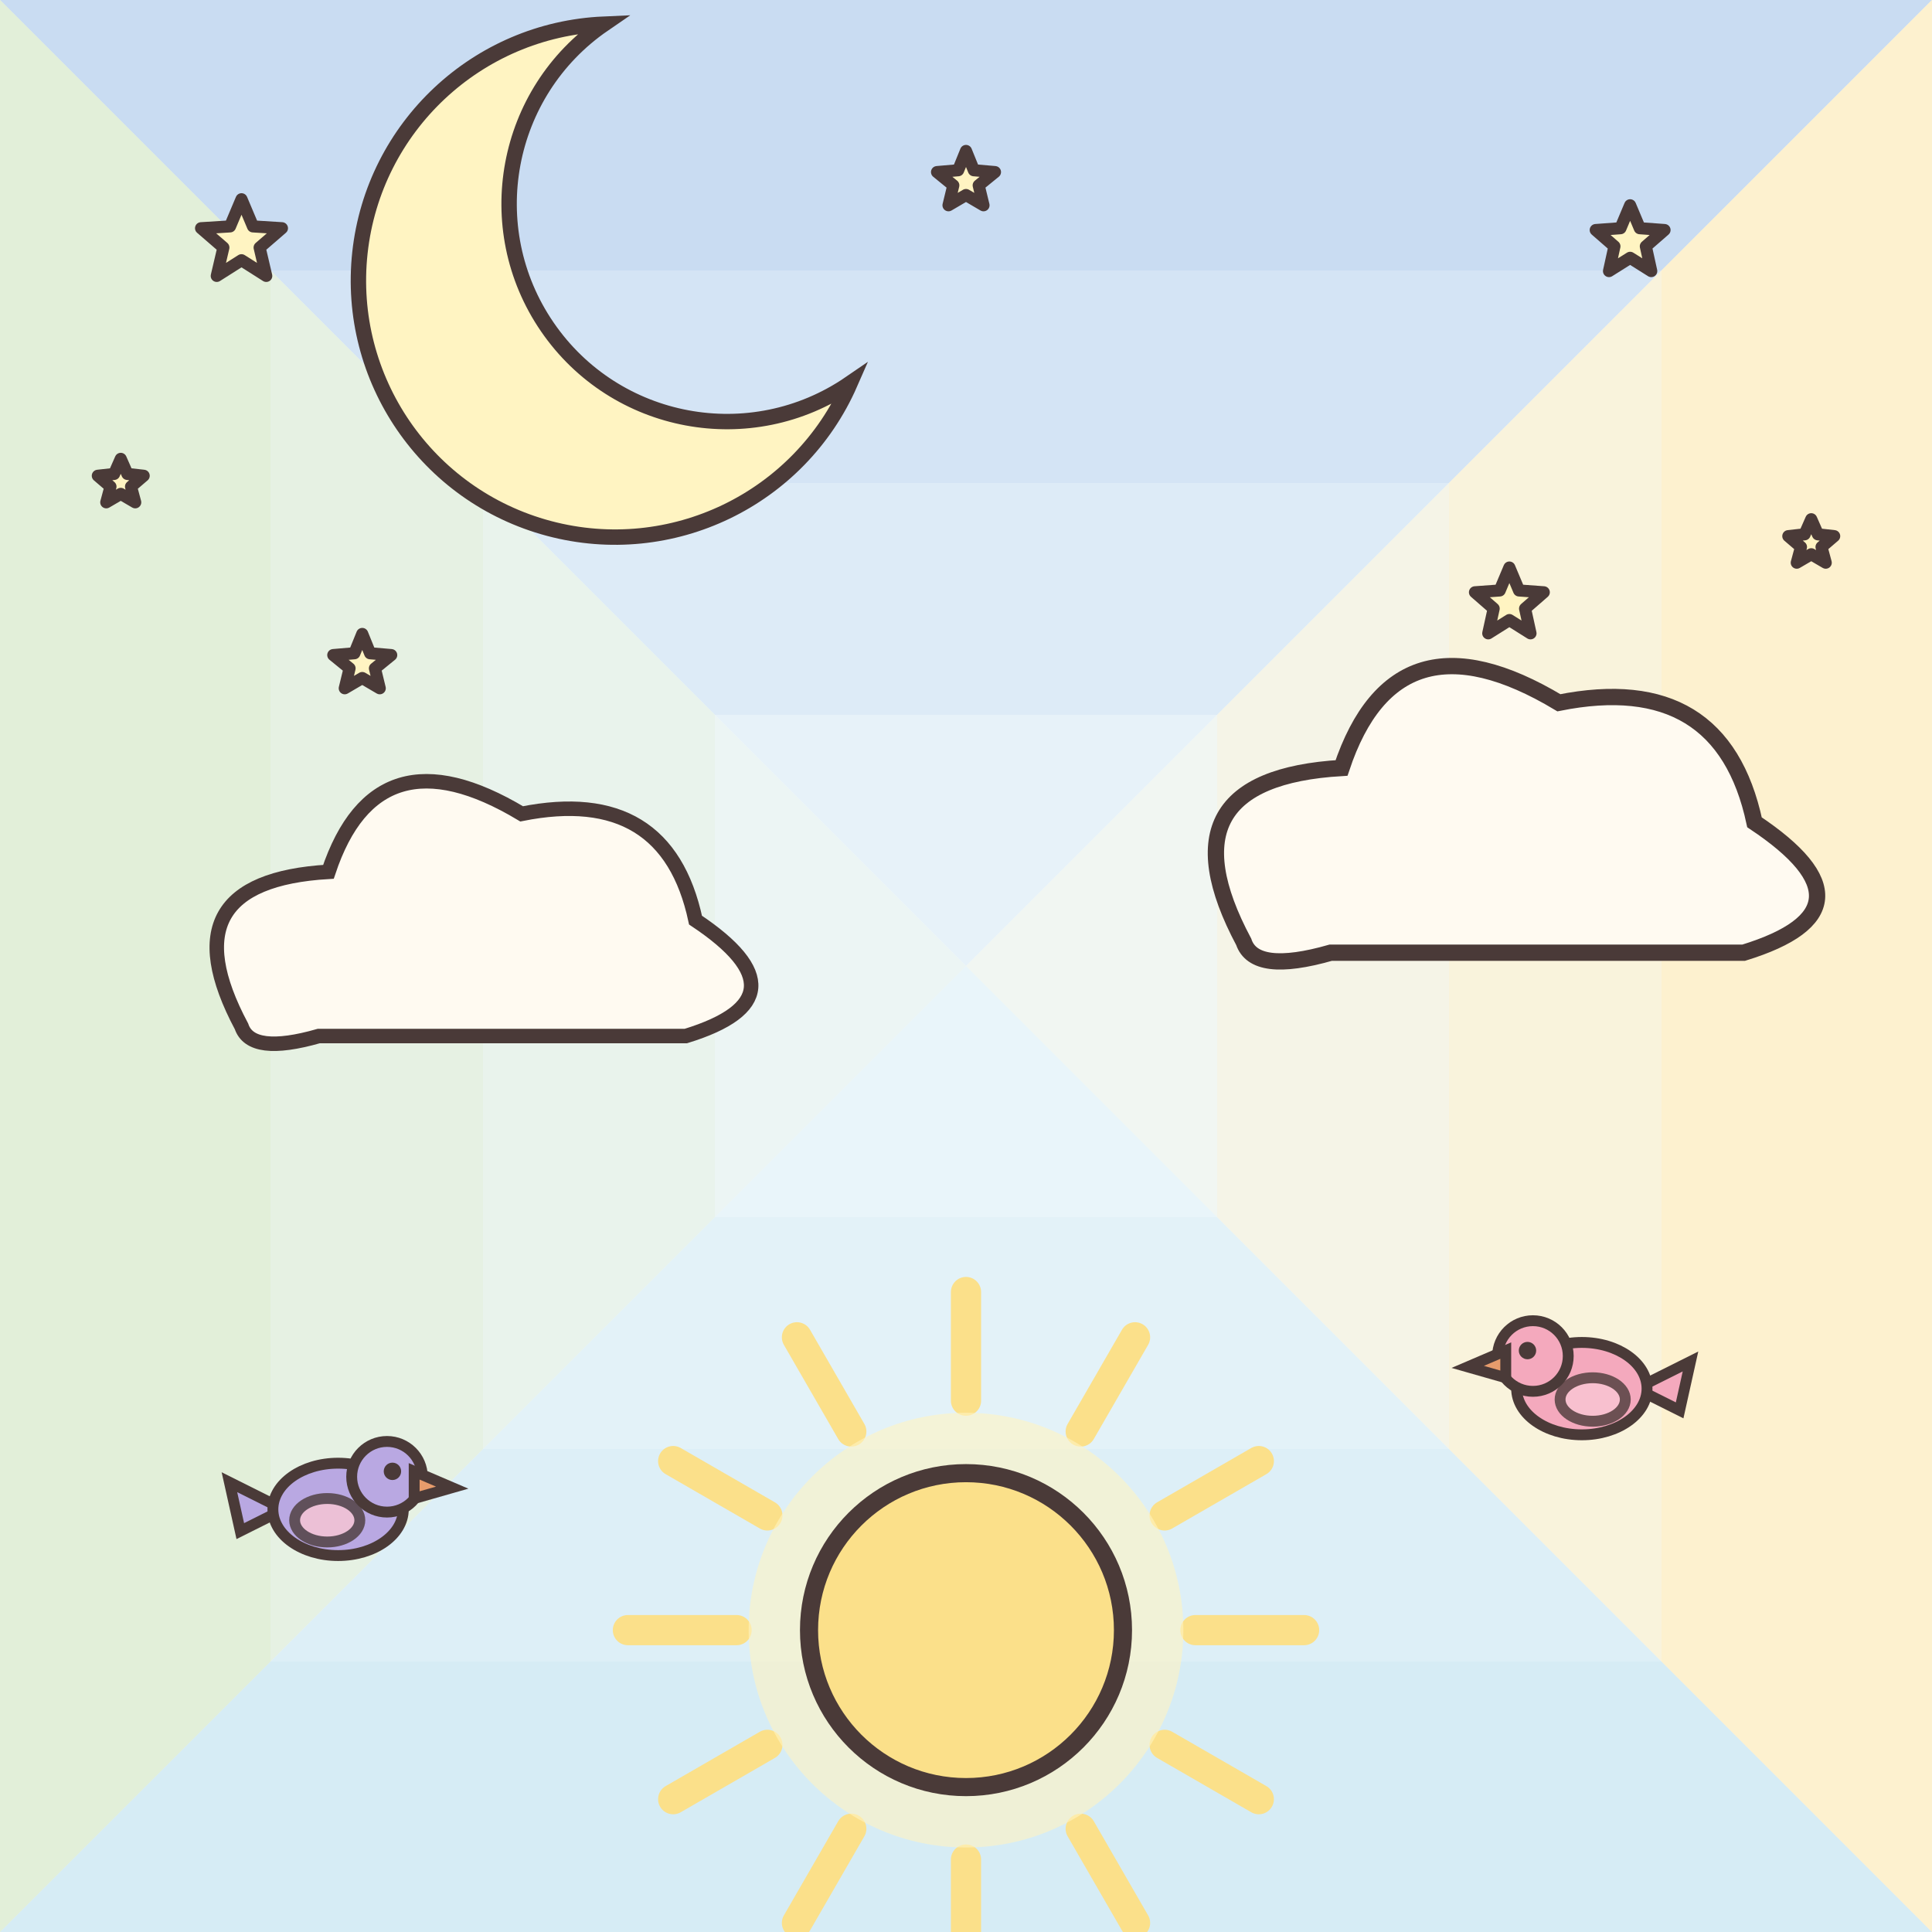
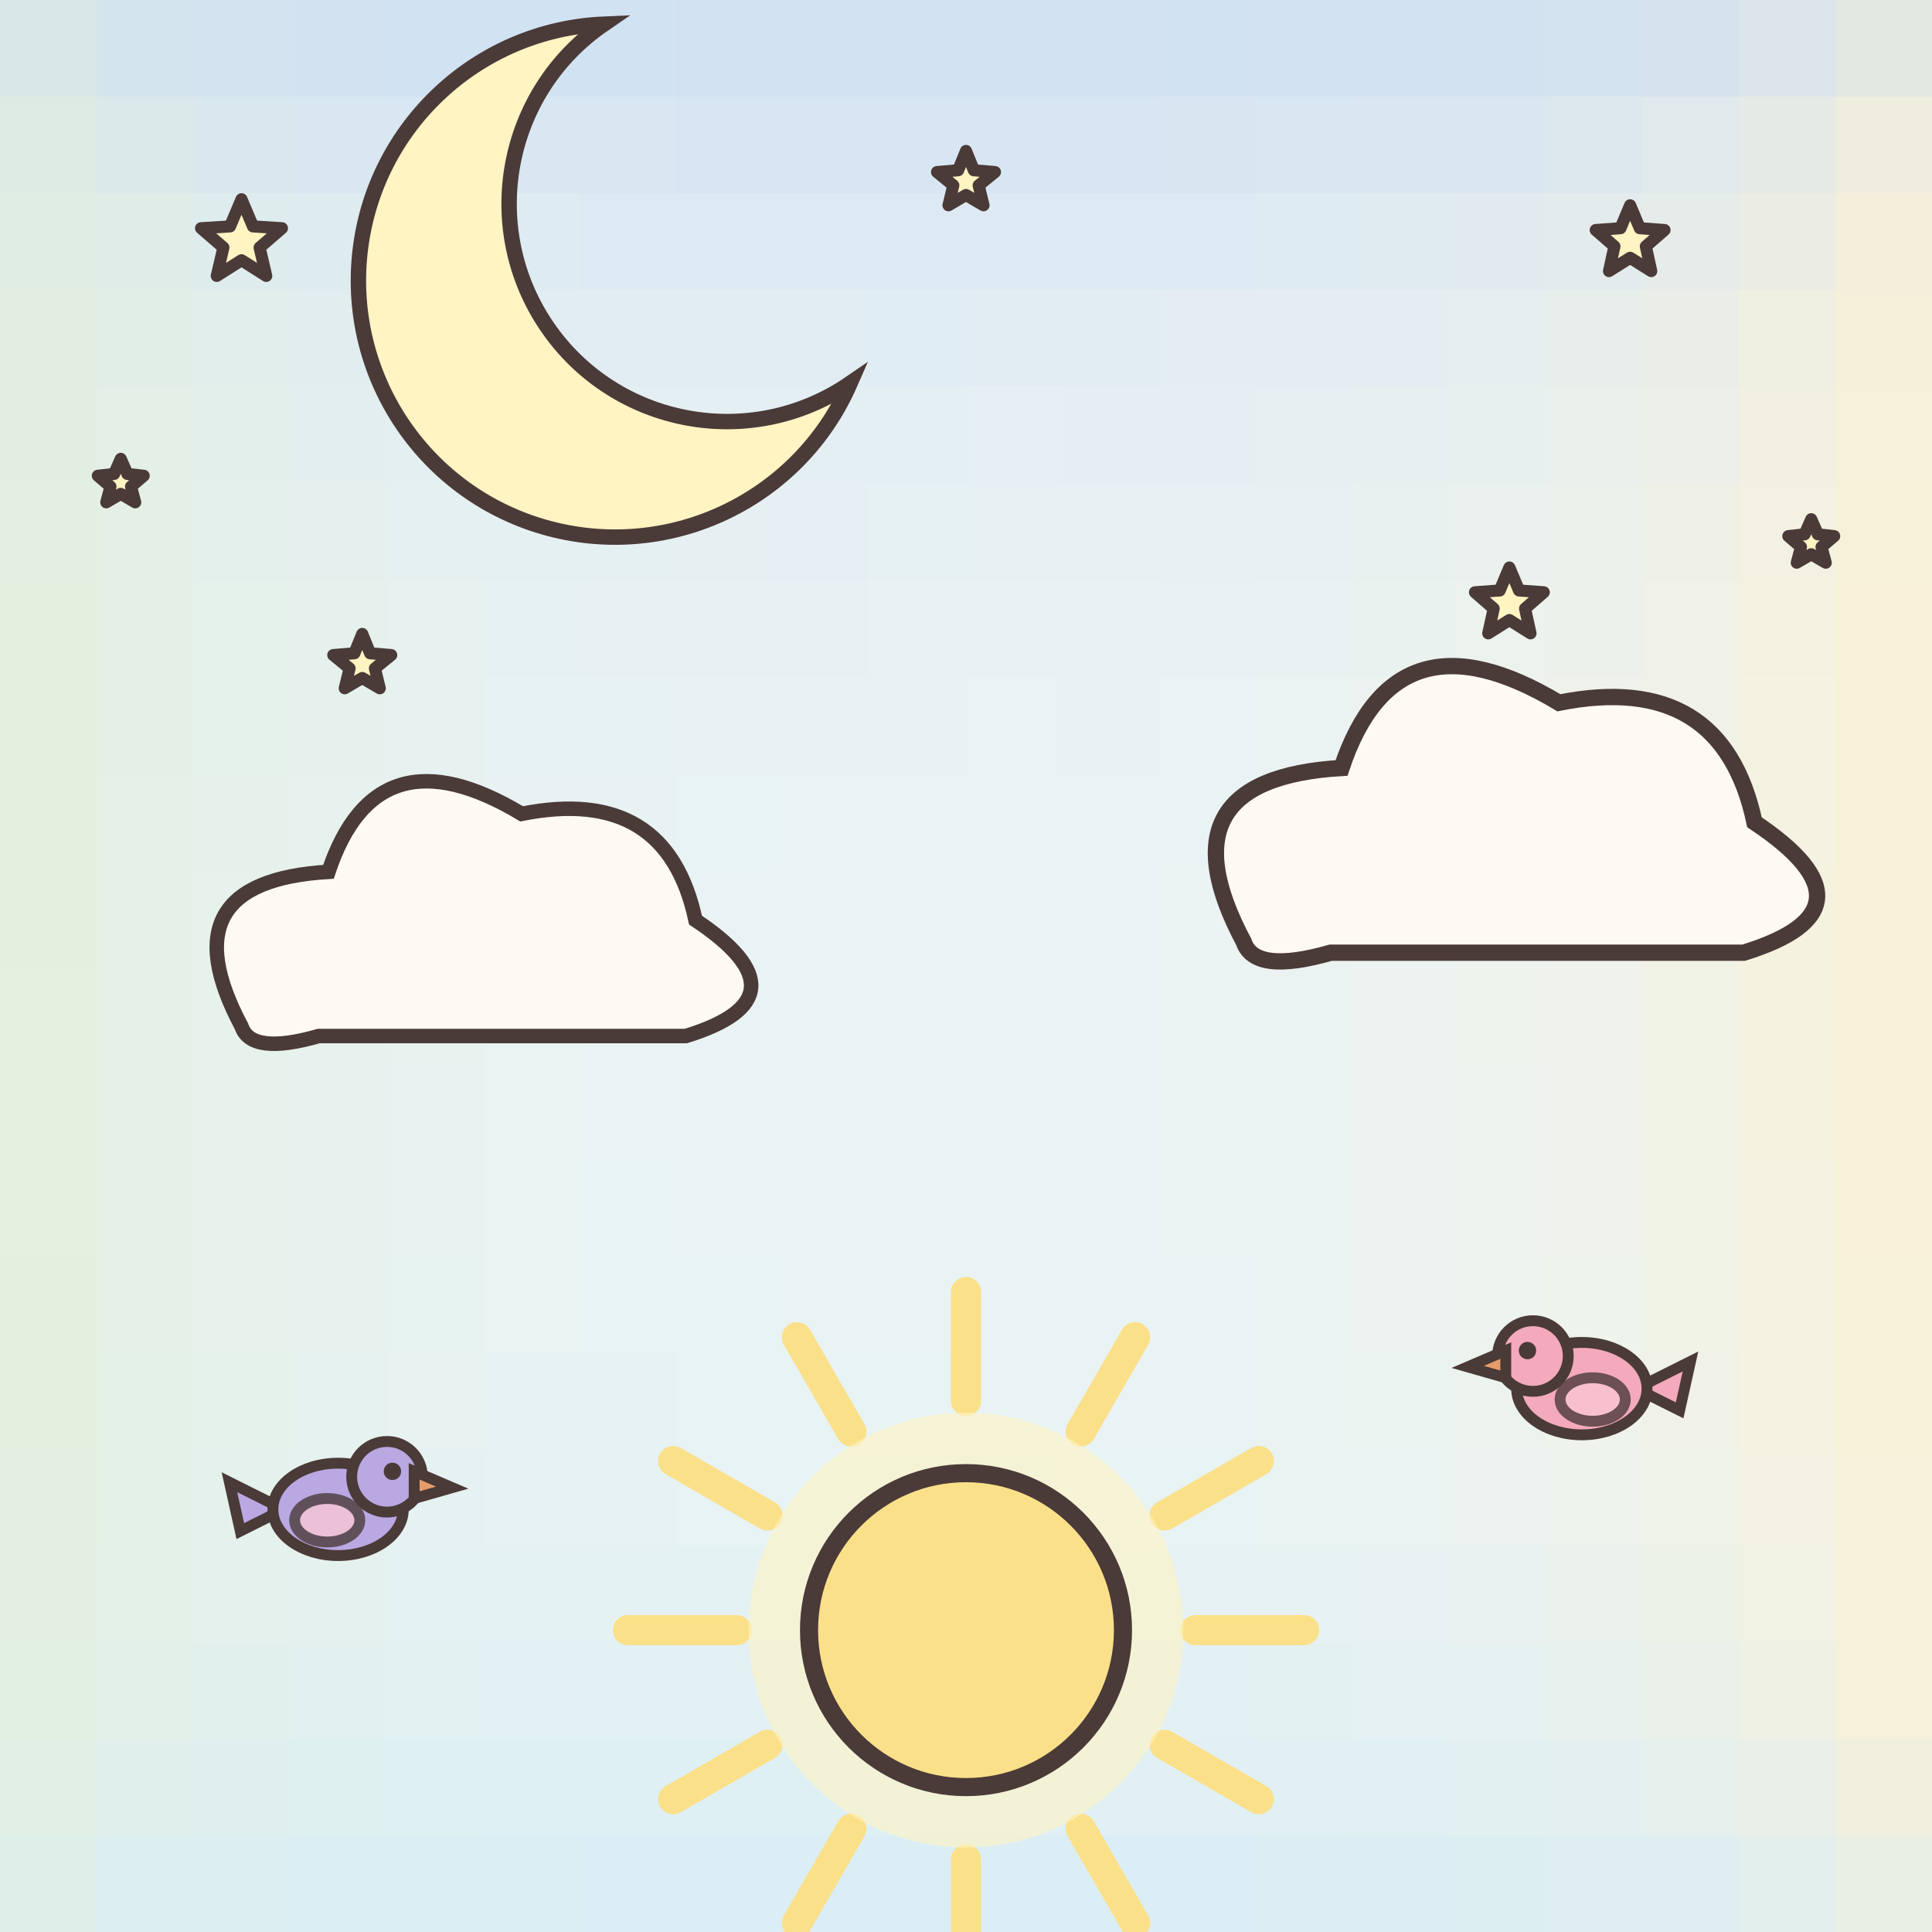
<svg xmlns="http://www.w3.org/2000/svg" width="320" height="320" viewBox="0 0 320 320">
  <rect width="320" height="320" fill="#eef7fb" />
-   <polygon points="0,320 320,320 160,160 160,160" fill="#e9f5fa" />
-   <polygon points="0,0 320,0 160,160 160,160" fill="#e7f2f9" />
-   <polygon points="0,0 0,320 160,160 160,160" fill="#ecf5f4" />
-   <polygon points="320,0 320,320 160,160 160,160" fill="#f1f6f2" />
-   <polygon points="0,320 320,320 201.6,201.6 118.4,201.6" fill="#e3f2f8" />
-   <polygon points="0,0 320,0 201.6,118.4 118.4,118.4" fill="#ddebf7" />
-   <polygon points="0,0 0,320 118.4,201.6 118.4,118.4" fill="#e9f3ec" />
-   <polygon points="320,0 320,320 201.6,201.6 201.6,118.4" fill="#f5f4e7" />
-   <polygon points="0,320 320,320 240,240 80,240" fill="#ddeff7" />
-   <polygon points="0,0 320,0 240,80 80,80" fill="#d4e4f5" />
-   <polygon points="0,0 0,320 80,240 80,80" fill="#e6f1e3" />
-   <polygon points="320,0 320,320 240,240 240,80" fill="#f9f3dc" />
-   <polygon points="0,320 320,320 275.2,275.2 44.8,275.2" fill="#d6ecf5" />
-   <polygon points="0,0 320,0 275.2,44.8 44.8,44.8" fill="#c9dcf2" />
-   <polygon points="0,0 0,320 44.8,275.2 44.8,44.8" fill="#e2efd9" />
-   <polygon points="320,0 320,320 275.2,275.2 275.2,44.8" fill="#fdf1cf" />
+   <rect x="0" y="0" width="17" height="17" fill="#d8e7e8" />
+   <rect x="16" y="0" width="17" height="17" fill="#d4e4ed" />
+   <rect x="32" y="0" width="17" height="17" fill="#d3e3f0" />
+   <rect x="48" y="0" width="17" height="17" fill="#d2e2f1" />
+   <rect x="64" y="0" width="17" height="17" fill="#d1e2f2" />
+   <rect x="80" y="0" width="17" height="17" fill="#d1e2f2" />
+   <rect x="96" y="0" width="17" height="17" fill="#d1e2f2" />
+   <rect x="112" y="0" width="17" height="17" fill="#d1e1f2" />
+   <rect x="128" y="0" width="17" height="17" fill="#d1e1f2" />
+   <rect x="144" y="0" width="17" height="17" fill="#d1e1f2" />
+   <rect x="160" y="0" width="17" height="17" fill="#d1e1f2" />
+   <rect x="176" y="0" width="17" height="17" fill="#d1e1f2" />
+   <rect x="192" y="0" width="17" height="17" fill="#d1e2f2" />
+   <rect x="208" y="0" width="17" height="17" fill="#d2e2f2" />
+   <rect x="224" y="0" width="17" height="17" fill="#d2e2f2" />
+   <rect x="240" y="0" width="17" height="17" fill="#d3e2f1" />
+   <rect x="256" y="0" width="17" height="17" fill="#d4e3f0" />
+   <rect x="272" y="0" width="17" height="17" fill="#d6e3ee" />
+   <rect x="288" y="0" width="17" height="17" fill="#dbe5eb" />
+   <rect x="304" y="0" width="17" height="17" fill="#e4e8e3" />
+   <rect x="0" y="16" width="17" height="17" fill="#deebe4" />
+   <rect x="16" y="16" width="17" height="17" fill="#dbe9ea" />
+   <rect x="32" y="16" width="17" height="17" fill="#d9e8ee" />
+   <rect x="48" y="16" width="17" height="17" fill="#d9e7f0" />
+   <rect x="64" y="16" width="17" height="17" fill="#d8e7f1" />
+   <rect x="80" y="16" width="17" height="17" fill="#d8e7f2" />
+   <rect x="96" y="16" width="17" height="17" fill="#d8e7f2" />
+   <rect x="112" y="16" width="17" height="17" fill="#d8e6f3" />
+   <rect x="128" y="16" width="17" height="17" fill="#d8e6f3" />
+   <rect x="144" y="16" width="17" height="17" fill="#d8e6f3" />
+   <rect x="160" y="16" width="17" height="17" fill="#d8e6f3" />
+   <rect x="176" y="16" width="17" height="17" fill="#d8e6f3" />
+   <rect x="192" y="16" width="17" height="17" fill="#d9e6f2" />
+   <rect x="208" y="16" width="17" height="17" fill="#d9e7f2" />
+   <rect x="224" y="16" width="17" height="17" fill="#dae7f1" />
+   <rect x="240" y="16" width="17" height="17" fill="#dbe7f0" />
+   <rect x="256" y="16" width="17" height="17" fill="#dde8ee" />
+   <rect x="272" y="16" width="17" height="17" fill="#e0e9eb" />
+   <rect x="288" y="16" width="17" height="17" fill="#e5eae6" />
+   <rect x="304" y="16" width="17" height="17" fill="#eeedde" />
+   <rect x="0" y="32" width="17" height="17" fill="#e0ede2" />
+   <rect x="16" y="32" width="17" height="17" fill="#dfece8" />
+   <rect x="32" y="32" width="17" height="17" fill="#deeced" />
+   <rect x="48" y="32" width="17" height="17" fill="#deebef" />
+   <rect x="64" y="32" width="17" height="17" fill="#ddebf1" />
+   <rect x="80" y="32" width="17" height="17" fill="#ddebf2" />
+   <rect x="96" y="32" width="17" height="17" fill="#ddeaf3" />
+   <rect x="112" y="32" width="17" height="17" fill="#ddeaf3" />
+   <rect x="128" y="32" width="17" height="17" fill="#ddeaf3" />
+   <rect x="144" y="32" width="17" height="17" fill="#ddeaf3" />
+   <rect x="160" y="32" width="17" height="17" fill="#deeaf3" />
+   <rect x="176" y="32" width="17" height="17" fill="#deeaf3" />
+   <rect x="192" y="32" width="17" height="17" fill="#deeaf3" />
+   <rect x="208" y="32" width="17" height="17" fill="#dfebf2" />
+   <rect x="224" y="32" width="17" height="17" fill="#e0ebf1" />
+   <rect x="240" y="32" width="17" height="17" fill="#e1ebef" />
+   <rect x="256" y="32" width="17" height="17" fill="#e3ebed" />
+   <rect x="272" y="32" width="17" height="17" fill="#e6ece9" />
+   <rect x="288" y="32" width="17" height="17" fill="#ebede4" />
+   <rect x="304" y="32" width="17" height="17" fill="#f3efdb" />
+   <rect x="0" y="48" width="17" height="17" fill="#e2eee1" />
+   <rect x="16" y="48" width="17" height="17" fill="#e1eee7" />
+   <rect x="32" y="48" width="17" height="17" fill="#e1eeec" />
+   <rect x="48" y="48" width="17" height="17" fill="#e1edef" />
+   <rect x="64" y="48" width="17" height="17" fill="#e1edf1" />
+   <rect x="80" y="48" width="17" height="17" fill="#e1edf2" />
+   <rect x="96" y="48" width="17" height="17" fill="#e1edf3" />
+   <rect x="112" y="48" width="17" height="17" fill="#e1edf3" />
+   <rect x="128" y="48" width="17" height="17" fill="#e1edf3" />
+   <rect x="144" y="48" width="17" height="17" fill="#e1edf4" />
+   <rect x="160" y="48" width="17" height="17" fill="#e2edf3" />
+   <rect x="176" y="48" width="17" height="17" fill="#e2edf3" />
+   <rect x="192" y="48" width="17" height="17" fill="#e3edf3" />
+   <rect x="208" y="48" width="17" height="17" fill="#e3edf2" />
+   <rect x="224" y="48" width="17" height="17" fill="#e4edf1" />
+   <rect x="240" y="48" width="17" height="17" fill="#e6eeef" />
+   <rect x="256" y="48" width="17" height="17" fill="#e8eeec" />
+   <rect x="272" y="48" width="17" height="17" fill="#ebeee8" />
+   <rect x="288" y="48" width="17" height="17" fill="#efefe2" />
+   <rect x="304" y="48" width="17" height="17" fill="#f5f0da" />
+   <rect x="0" y="64" width="17" height="17" fill="#e2efe0" />
+   <rect x="16" y="64" width="17" height="17" fill="#e3efe7" />
+   <rect x="32" y="64" width="17" height="17" fill="#e3efeb" />
+   <rect x="48" y="64" width="17" height="17" fill="#e3efee" />
+   <rect x="64" y="64" width="17" height="17" fill="#e3eff1" />
+   <rect x="80" y="64" width="17" height="17" fill="#e3eff2" />
+   <rect x="96" y="64" width="17" height="17" fill="#e4eff3" />
+   <rect x="112" y="64" width="17" height="17" fill="#e4eff3" />
+   <rect x="128" y="64" width="17" height="17" fill="#e4eff4" />
+   <rect x="144" y="64" width="17" height="17" fill="#e4eff4" />
+   <rect x="160" y="64" width="17" height="17" fill="#e5eff4" />
+   <rect x="176" y="64" width="17" height="17" fill="#e5eff3" />
+   <rect x="192" y="64" width="17" height="17" fill="#e5eff3" />
+   <rect x="208" y="64" width="17" height="17" fill="#e6eff2" />
+   <rect x="224" y="64" width="17" height="17" fill="#e7eff1" />
+   <rect x="240" y="64" width="17" height="17" fill="#e8efef" />
+   <rect x="256" y="64" width="17" height="17" fill="#eaf0ec" />
+   <rect x="272" y="64" width="17" height="17" fill="#edf0e8" />
+   <rect x="288" y="64" width="17" height="17" fill="#f1f0e1" />
+   <rect x="304" y="64" width="17" height="17" fill="#f7f1d9" />
+   <rect x="0" y="80" width="17" height="17" fill="#e3efe0" />
+   <rect x="16" y="80" width="17" height="17" fill="#e4f0e6" />
+   <rect x="32" y="80" width="17" height="17" fill="#e4f0eb" />
+   <rect x="48" y="80" width="17" height="17" fill="#e5f0ee" />
+   <rect x="64" y="80" width="17" height="17" fill="#e5f0f0" />
+   <rect x="80" y="80" width="17" height="17" fill="#e5f0f2" />
+   <rect x="96" y="80" width="17" height="17" fill="#e5f0f3" />
+   <rect x="112" y="80" width="17" height="17" fill="#e6f0f3" />
+   <rect x="128" y="80" width="17" height="17" fill="#e6f0f4" />
+   <rect x="144" y="80" width="17" height="17" fill="#e6f1f4" />
+   <rect x="160" y="80" width="17" height="17" fill="#e7f1f4" />
+   <rect x="176" y="80" width="17" height="17" fill="#e7f1f3" />
+   <rect x="192" y="80" width="17" height="17" fill="#e7f1f3" />
+   <rect x="208" y="80" width="17" height="17" fill="#e8f1f2" />
+   <rect x="224" y="80" width="17" height="17" fill="#e9f1f0" />
+   <rect x="240" y="80" width="17" height="17" fill="#eaf1ee" />
+   <rect x="256" y="80" width="17" height="17" fill="#ecf1eb" />
+   <rect x="272" y="80" width="17" height="17" fill="#eff1e7" />
+   <rect x="288" y="80" width="17" height="17" fill="#f3f1e1" />
+   <rect x="304" y="80" width="17" height="17" fill="#f7f1d8" />
+   <rect x="0" y="96" width="17" height="17" fill="#e3f0e0" />
+   <rect x="16" y="96" width="17" height="17" fill="#e4f0e6" />
+   <rect x="32" y="96" width="17" height="17" fill="#e5f1eb" />
+   <rect x="48" y="96" width="17" height="17" fill="#e6f1ee" />
+   <rect x="64" y="96" width="17" height="17" fill="#e6f1f0" />
+   <rect x="80" y="96" width="17" height="17" fill="#e6f1f2" />
+   <rect x="96" y="96" width="17" height="17" fill="#e7f1f3" />
+   <rect x="112" y="96" width="17" height="17" fill="#e7f1f3" />
+   <rect x="128" y="96" width="17" height="17" fill="#e7f1f4" />
+   <rect x="144" y="96" width="17" height="17" fill="#e8f1f4" />
+   <rect x="160" y="96" width="17" height="17" fill="#e8f2f4" />
+   <rect x="176" y="96" width="17" height="17" fill="#e8f2f3" />
+   <rect x="192" y="96" width="17" height="17" fill="#e9f2f3" />
+   <rect x="208" y="96" width="17" height="17" fill="#e9f2f2" />
+   <rect x="224" y="96" width="17" height="17" fill="#eaf2f0" />
+   <rect x="240" y="96" width="17" height="17" fill="#ecf2ee" />
+   <rect x="256" y="96" width="17" height="17" fill="#edf1eb" />
+   <rect x="272" y="96" width="17" height="17" fill="#f0f1e7" />
+   <rect x="288" y="96" width="17" height="17" fill="#f3f1e0" />
+   <rect x="304" y="96" width="17" height="17" fill="#f8f1d8" />
+   <rect x="0" y="112" width="17" height="17" fill="#e3f0e0" />
+   <rect x="16" y="112" width="17" height="17" fill="#e4f0e6" />
+   <rect x="32" y="112" width="17" height="17" fill="#e5f1eb" />
+   <rect x="48" y="112" width="17" height="17" fill="#e6f1ee" />
+   <rect x="64" y="112" width="17" height="17" fill="#e7f2f0" />
+   <rect x="80" y="112" width="17" height="17" fill="#e7f2f2" />
+   <rect x="96" y="112" width="17" height="17" fill="#e7f2f3" />
+   <rect x="112" y="112" width="17" height="17" fill="#e8f2f4" />
+   <rect x="128" y="112" width="17" height="17" fill="#e8f2f4" />
+   <rect x="144" y="112" width="17" height="17" fill="#e8f2f4" />
+   <rect x="160" y="112" width="17" height="17" fill="#e9f2f4" />
+   <rect x="176" y="112" width="17" height="17" fill="#e9f2f3" />
+   <rect x="192" y="112" width="17" height="17" fill="#eaf2f3" />
+   <rect x="208" y="112" width="17" height="17" fill="#eaf2f2" />
+   <rect x="224" y="112" width="17" height="17" fill="#ebf2f0" />
+   <rect x="240" y="112" width="17" height="17" fill="#ecf2ee" />
+   <rect x="256" y="112" width="17" height="17" fill="#eef2eb" />
+   <rect x="272" y="112" width="17" height="17" fill="#f1f2e7" />
+   <rect x="288" y="112" width="17" height="17" fill="#f4f2e0" />
+   <rect x="304" y="112" width="17" height="17" fill="#f8f1d8" />
+   <rect x="0" y="128" width="17" height="17" fill="#e3f0e0" />
+   <rect x="16" y="128" width="17" height="17" fill="#e5f1e6" />
+   <rect x="32" y="128" width="17" height="17" fill="#e6f1eb" />
+   <rect x="48" y="128" width="17" height="17" fill="#e7f2ee" />
+   <rect x="64" y="128" width="17" height="17" fill="#e7f2f0" />
+   <rect x="80" y="128" width="17" height="17" fill="#e8f2f2" />
+   <rect x="96" y="128" width="17" height="17" fill="#e8f2f3" />
+   <rect x="112" y="128" width="17" height="17" fill="#e8f3f4" />
+   <rect x="128" y="128" width="17" height="17" fill="#e9f3f4" />
+   <rect x="144" y="128" width="17" height="17" fill="#e9f3f4" />
+   <rect x="160" y="128" width="17" height="17" fill="#e9f3f4" />
+   <rect x="176" y="128" width="17" height="17" fill="#eaf3f4" />
+   <rect x="192" y="128" width="17" height="17" fill="#eaf3f3" />
+   <rect x="208" y="128" width="17" height="17" fill="#ebf3f2" />
+   <rect x="224" y="128" width="17" height="17" fill="#ecf3f0" />
+   <rect x="240" y="128" width="17" height="17" fill="#edf2ee" />
+   <rect x="256" y="128" width="17" height="17" fill="#eff2eb" />
+   <rect x="272" y="128" width="17" height="17" fill="#f1f2e6" />
+   <rect x="288" y="128" width="17" height="17" fill="#f4f2e0" />
+   <rect x="304" y="128" width="17" height="17" fill="#f8f1d8" />
+   <rect x="0" y="144" width="17" height="17" fill="#e3f0e0" />
+   <rect x="16" y="144" width="17" height="17" fill="#e5f1e6" />
+   <rect x="32" y="144" width="17" height="17" fill="#e6f2eb" />
+   <rect x="48" y="144" width="17" height="17" fill="#e7f2ee" />
+   <rect x="64" y="144" width="17" height="17" fill="#e8f2f0" />
+   <rect x="80" y="144" width="17" height="17" fill="#e8f3f2" />
+   <rect x="96" y="144" width="17" height="17" fill="#e8f3f3" />
+   <rect x="112" y="144" width="17" height="17" fill="#e9f3f4" />
+   <rect x="128" y="144" width="17" height="17" fill="#e9f3f4" />
+   <rect x="144" y="144" width="17" height="17" fill="#e9f3f4" />
+   <rect x="160" y="144" width="17" height="17" fill="#eaf3f4" />
+   <rect x="176" y="144" width="17" height="17" fill="#eaf3f4" />
+   <rect x="192" y="144" width="17" height="17" fill="#ebf3f3" />
+   <rect x="208" y="144" width="17" height="17" fill="#ebf3f2" />
+   <rect x="224" y="144" width="17" height="17" fill="#ecf3f0" />
+   <rect x="240" y="144" width="17" height="17" fill="#edf3ee" />
+   <rect x="256" y="144" width="17" height="17" fill="#eff3eb" />
+   <rect x="272" y="144" width="17" height="17" fill="#f1f2e6" />
+   <rect x="288" y="144" width="17" height="17" fill="#f5f2e0" />
+   <rect x="304" y="144" width="17" height="17" fill="#f9f2d8" />
+   <rect x="0" y="160" width="17" height="17" fill="#e4f0e0" />
+   <rect x="16" y="160" width="17" height="17" fill="#e5f1e6" />
+   <rect x="32" y="160" width="17" height="17" fill="#e6f2eb" />
+   <rect x="48" y="160" width="17" height="17" fill="#e7f2ee" />
+   <rect x="64" y="160" width="17" height="17" fill="#e8f3f0" />
+   <rect x="80" y="160" width="17" height="17" fill="#e8f3f2" />
+   <rect x="96" y="160" width="17" height="17" fill="#e9f3f3" />
+   <rect x="112" y="160" width="17" height="17" fill="#e9f3f4" />
+   <rect x="128" y="160" width="17" height="17" fill="#e9f3f4" />
+   <rect x="144" y="160" width="17" height="17" fill="#eaf3f4" />
+   <rect x="160" y="160" width="17" height="17" fill="#eaf3f4" />
+   <rect x="176" y="160" width="17" height="17" fill="#eaf3f4" />
+   <rect x="192" y="160" width="17" height="17" fill="#ebf3f3" />
+   <rect x="208" y="160" width="17" height="17" fill="#ebf3f2" />
+   <rect x="224" y="160" width="17" height="17" fill="#ecf3f0" />
+   <rect x="240" y="160" width="17" height="17" fill="#eef3ee" />
+   <rect x="256" y="160" width="17" height="17" fill="#eff3eb" />
+   <rect x="272" y="160" width="17" height="17" fill="#f1f2e6" />
+   <rect x="288" y="160" width="17" height="17" fill="#f5f2e0" />
+   <rect x="304" y="160" width="17" height="17" fill="#f9f2d8" />
+   <rect x="0" y="176" width="17" height="17" fill="#e4f0e0" />
+   <rect x="16" y="176" width="17" height="17" fill="#e5f1e6" />
+   <rect x="32" y="176" width="17" height="17" fill="#e6f2eb" />
+   <rect x="48" y="176" width="17" height="17" fill="#e7f2ee" />
+   <rect x="64" y="176" width="17" height="17" fill="#e8f3f1" />
+   <rect x="80" y="176" width="17" height="17" fill="#e8f3f2" />
+   <rect x="96" y="176" width="17" height="17" fill="#e9f3f3" />
+   <rect x="112" y="176" width="17" height="17" fill="#e9f3f4" />
+   <rect x="128" y="176" width="17" height="17" fill="#e9f3f4" />
+   <rect x="144" y="176" width="17" height="17" fill="#eaf3f4" />
+   <rect x="160" y="176" width="17" height="17" fill="#eaf3f4" />
+   <rect x="176" y="176" width="17" height="17" fill="#eaf3f4" />
+   <rect x="192" y="176" width="17" height="17" fill="#ebf3f3" />
+   <rect x="208" y="176" width="17" height="17" fill="#ebf3f2" />
+   <rect x="224" y="176" width="17" height="17" fill="#ecf3f1" />
+   <rect x="240" y="176" width="17" height="17" fill="#edf3ee" />
+   <rect x="256" y="176" width="17" height="17" fill="#eff3eb" />
+   <rect x="272" y="176" width="17" height="17" fill="#f1f3e7" />
+   <rect x="288" y="176" width="17" height="17" fill="#f5f2e0" />
+   <rect x="304" y="176" width="17" height="17" fill="#f9f2d8" />
+   <rect x="0" y="192" width="17" height="17" fill="#e4f0e0" />
+   <rect x="16" y="192" width="17" height="17" fill="#e5f1e6" />
+   <rect x="32" y="192" width="17" height="17" fill="#e6f2eb" />
+   <rect x="48" y="192" width="17" height="17" fill="#e7f2ee" />
+   <rect x="64" y="192" width="17" height="17" fill="#e8f3f1" />
+   <rect x="80" y="192" width="17" height="17" fill="#e8f3f2" />
+   <rect x="96" y="192" width="17" height="17" fill="#e8f3f3" />
+   <rect x="112" y="192" width="17" height="17" fill="#e9f3f4" />
+   <rect x="128" y="192" width="17" height="17" fill="#e9f3f4" />
+   <rect x="144" y="192" width="17" height="17" fill="#e9f3f4" />
+   <rect x="160" y="192" width="17" height="17" fill="#eaf3f4" />
+   <rect x="176" y="192" width="17" height="17" fill="#eaf3f4" />
+   <rect x="192" y="192" width="17" height="17" fill="#ebf3f3" />
+   <rect x="208" y="192" width="17" height="17" fill="#ebf3f2" />
+   <rect x="224" y="192" width="17" height="17" fill="#ecf3f1" />
+   <rect x="240" y="192" width="17" height="17" fill="#edf3ee" />
+   <rect x="256" y="192" width="17" height="17" fill="#eff3eb" />
+   <rect x="272" y="192" width="17" height="17" fill="#f1f3e7" />
+   <rect x="288" y="192" width="17" height="17" fill="#f4f2e0" />
+   <rect x="304" y="192" width="17" height="17" fill="#f9f2d8" />
+   <rect x="0" y="208" width="17" height="17" fill="#e3f0e0" />
+   <rect x="16" y="208" width="17" height="17" fill="#e5f1e6" />
+   <rect x="32" y="208" width="17" height="17" fill="#e6f2eb" />
+   <rect x="48" y="208" width="17" height="17" fill="#e7f2ee" />
+   <rect x="64" y="208" width="17" height="17" fill="#e7f3f1" />
+   <rect x="80" y="208" width="17" height="17" fill="#e8f3f2" />
+   <rect x="96" y="208" width="17" height="17" fill="#e8f3f3" />
+   <rect x="112" y="208" width="17" height="17" fill="#e8f3f4" />
+   <rect x="128" y="208" width="17" height="17" fill="#e9f3f4" />
+   <rect x="144" y="208" width="17" height="17" fill="#e9f3f4" />
+   <rect x="160" y="208" width="17" height="17" fill="#e9f3f4" />
+   <rect x="176" y="208" width="17" height="17" fill="#eaf3f4" />
+   <rect x="192" y="208" width="17" height="17" fill="#eaf3f3" />
+   <rect x="208" y="208" width="17" height="17" fill="#ebf3f2" />
+   <rect x="224" y="208" width="17" height="17" fill="#ecf3f1" />
+   <rect x="240" y="208" width="17" height="17" fill="#edf3ef" />
+   <rect x="256" y="208" width="17" height="17" fill="#eef3ec" />
+   <rect x="272" y="208" width="17" height="17" fill="#f1f3e7" />
+   <rect x="288" y="208" width="17" height="17" fill="#f4f2e0" />
+   <rect x="304" y="208" width="17" height="17" fill="#f8f2d8" />
+   <rect x="0" y="224" width="17" height="17" fill="#e3f0e0" />
+   <rect x="16" y="224" width="17" height="17" fill="#e4f1e6" />
+   <rect x="32" y="224" width="17" height="17" fill="#e5f2eb" />
+   <rect x="48" y="224" width="17" height="17" fill="#e6f2ef" />
+   <rect x="64" y="224" width="17" height="17" fill="#e7f2f1" />
+   <rect x="80" y="224" width="17" height="17" fill="#e7f3f2" />
+   <rect x="96" y="224" width="17" height="17" fill="#e7f3f3" />
+   <rect x="112" y="224" width="17" height="17" fill="#e8f3f4" />
+   <rect x="128" y="224" width="17" height="17" fill="#e8f3f4" />
+   <rect x="144" y="224" width="17" height="17" fill="#e8f3f4" />
+   <rect x="160" y="224" width="17" height="17" fill="#e9f3f4" />
+   <rect x="176" y="224" width="17" height="17" fill="#e9f3f4" />
+   <rect x="192" y="224" width="17" height="17" fill="#e9f3f3" />
+   <rect x="208" y="224" width="17" height="17" fill="#eaf3f2" />
+   <rect x="224" y="224" width="17" height="17" fill="#ebf3f1" />
+   <rect x="240" y="224" width="17" height="17" fill="#ecf3ef" />
+   <rect x="256" y="224" width="17" height="17" fill="#eef3ec" />
+   <rect x="272" y="224" width="17" height="17" fill="#f0f2e7" />
+   <rect x="288" y="224" width="17" height="17" fill="#f4f2e1" />
+   <rect x="304" y="224" width="17" height="17" fill="#f8f2d9" />
+   <rect x="0" y="240" width="17" height="17" fill="#e3f0e1" />
+   <rect x="16" y="240" width="17" height="17" fill="#e4f1e7" />
+   <rect x="32" y="240" width="17" height="17" fill="#e5f1ec" />
+   <rect x="48" y="240" width="17" height="17" fill="#e5f2ef" />
+   <rect x="64" y="240" width="17" height="17" fill="#e6f2f1" />
+   <rect x="80" y="240" width="17" height="17" fill="#e6f2f3" />
+   <rect x="96" y="240" width="17" height="17" fill="#e6f2f3" />
+   <rect x="112" y="240" width="17" height="17" fill="#e7f3f4" />
+   <rect x="128" y="240" width="17" height="17" fill="#e7f3f4" />
+   <rect x="144" y="240" width="17" height="17" fill="#e7f3f4" />
+   <rect x="160" y="240" width="17" height="17" fill="#e7f3f4" />
+   <rect x="176" y="240" width="17" height="17" fill="#e8f3f4" />
+   <rect x="192" y="240" width="17" height="17" fill="#e8f3f3" />
+   <rect x="208" y="240" width="17" height="17" fill="#e9f3f2" />
+   <rect x="224" y="240" width="17" height="17" fill="#eaf3f1" />
+   <rect x="240" y="240" width="17" height="17" fill="#ebf2ef" />
+   <rect x="256" y="240" width="17" height="17" fill="#edf2ec" />
+   <rect x="272" y="240" width="17" height="17" fill="#eff2e8" />
+   <rect x="288" y="240" width="17" height="17" fill="#f3f2e2" />
+   <rect x="304" y="240" width="17" height="17" fill="#f7f1d9" />
+   <rect x="0" y="256" width="17" height="17" fill="#e3f0e1" />
+   <rect x="16" y="256" width="17" height="17" fill="#e3f1e8" />
+   <rect x="32" y="256" width="17" height="17" fill="#e4f1ec" />
+   <rect x="48" y="256" width="17" height="17" fill="#e4f1ef" />
+   <rect x="64" y="256" width="17" height="17" fill="#e4f2f1" />
+   <rect x="80" y="256" width="17" height="17" fill="#e5f2f3" />
+   <rect x="96" y="256" width="17" height="17" fill="#e5f2f4" />
+   <rect x="112" y="256" width="17" height="17" fill="#e5f2f4" />
+   <rect x="128" y="256" width="17" height="17" fill="#e5f2f4" />
+   <rect x="144" y="256" width="17" height="17" fill="#e5f2f4" />
+   <rect x="160" y="256" width="17" height="17" fill="#e6f2f4" />
+   <rect x="176" y="256" width="17" height="17" fill="#e6f2f4" />
+   <rect x="192" y="256" width="17" height="17" fill="#e6f2f4" />
+   <rect x="208" y="256" width="17" height="17" fill="#e7f2f3" />
+   <rect x="224" y="256" width="17" height="17" fill="#e8f2f2" />
+   <rect x="240" y="256" width="17" height="17" fill="#e9f2f0" />
+   <rect x="256" y="256" width="17" height="17" fill="#ebf2ed" />
+   <rect x="272" y="256" width="17" height="17" fill="#edf2e9" />
+   <rect x="288" y="256" width="17" height="17" fill="#f1f2e3" />
+   <rect x="304" y="256" width="17" height="17" fill="#f6f1da" />
+   <rect x="0" y="272" width="17" height="17" fill="#e2f0e2" />
+   <rect x="16" y="272" width="17" height="17" fill="#e2f0e9" />
+   <rect x="32" y="272" width="17" height="17" fill="#e2f0ed" />
+   <rect x="48" y="272" width="17" height="17" fill="#e2f1f0" />
+   <rect x="64" y="272" width="17" height="17" fill="#e2f1f2" />
+   <rect x="80" y="272" width="17" height="17" fill="#e2f1f3" />
+   <rect x="96" y="272" width="17" height="17" fill="#e2f1f4" />
+   <rect x="112" y="272" width="17" height="17" fill="#e3f1f4" />
+   <rect x="128" y="272" width="17" height="17" fill="#e3f1f4" />
+   <rect x="144" y="272" width="17" height="17" fill="#e3f1f5" />
+   <rect x="160" y="272" width="17" height="17" fill="#e3f1f4" />
+   <rect x="176" y="272" width="17" height="17" fill="#e3f1f4" />
+   <rect x="192" y="272" width="17" height="17" fill="#e4f1f4" />
+   <rect x="208" y="272" width="17" height="17" fill="#e4f1f3" />
+   <rect x="224" y="272" width="17" height="17" fill="#e5f1f2" />
+   <rect x="240" y="272" width="17" height="17" fill="#e6f1f1" />
+   <rect x="256" y="272" width="17" height="17" fill="#e8f1ee" />
+   <rect x="272" y="272" width="17" height="17" fill="#eaf1ea" />
+   <rect x="288" y="272" width="17" height="17" fill="#eff1e4" />
+   <rect x="304" y="272" width="17" height="17" fill="#f5f1db" />
+   <rect x="0" y="288" width="17" height="17" fill="#e1efe4" />
+   <rect x="16" y="288" width="17" height="17" fill="#e0efeb" />
+   <rect x="32" y="288" width="17" height="17" fill="#dfefef" />
+   <rect x="48" y="288" width="17" height="17" fill="#dff0f1" />
+   <rect x="64" y="288" width="17" height="17" fill="#dff0f3" />
+   <rect x="80" y="288" width="17" height="17" fill="#dff0f4" />
+   <rect x="96" y="288" width="17" height="17" fill="#dff0f4" />
+   <rect x="112" y="288" width="17" height="17" fill="#dff0f4" />
+   <rect x="128" y="288" width="17" height="17" fill="#dff0f5" />
+   <rect x="144" y="288" width="17" height="17" fill="#dff0f5" />
+   <rect x="160" y="288" width="17" height="17" fill="#e0f0f5" />
+   <rect x="176" y="288" width="17" height="17" fill="#e0f0f4" />
+   <rect x="192" y="288" width="17" height="17" fill="#e0f0f4" />
+   <rect x="208" y="288" width="17" height="17" fill="#e0f0f4" />
+   <rect x="224" y="288" width="17" height="17" fill="#e1f0f3" />
+   <rect x="240" y="288" width="17" height="17" fill="#e2f0f2" />
+   <rect x="256" y="288" width="17" height="17" fill="#e4f0f0" />
+   <rect x="272" y="288" width="17" height="17" fill="#e6f0ed" />
+   <rect x="288" y="288" width="17" height="17" fill="#eaf0e7" />
+   <rect x="304" y="288" width="17" height="17" fill="#f1f0de" />
+   <rect x="0" y="304" width="17" height="17" fill="#deeee9" />
+   <rect x="16" y="304" width="17" height="17" fill="#dceeef" />
+   <rect x="32" y="304" width="17" height="17" fill="#dceef2" />
+   <rect x="48" y="304" width="17" height="17" fill="#dbeef3" />
+   <rect x="64" y="304" width="17" height="17" fill="#dbeef4" />
+   <rect x="80" y="304" width="17" height="17" fill="#dbeef4" />
+   <rect x="96" y="304" width="17" height="17" fill="#dbeef5" />
+   <rect x="112" y="304" width="17" height="17" fill="#dbeef5" />
+   <rect x="128" y="304" width="17" height="17" fill="#dbeef5" />
+   <rect x="144" y="304" width="17" height="17" fill="#dbeef5" />
+   <rect x="160" y="304" width="17" height="17" fill="#dbeef5" />
+   <rect x="176" y="304" width="17" height="17" fill="#dbeef5" />
+   <rect x="192" y="304" width="17" height="17" fill="#dbeef5" />
+   <rect x="208" y="304" width="17" height="17" fill="#dceef4" />
+   <rect x="224" y="304" width="17" height="17" fill="#dceef4" />
+   <rect x="240" y="304" width="17" height="17" fill="#ddeef3" />
+   <rect x="256" y="304" width="17" height="17" fill="#deeef2" />
+   <rect x="272" y="304" width="17" height="17" fill="#dfeef0" />
+   <rect x="288" y="304" width="17" height="17" fill="#e3efec" />
+   <rect x="304" y="304" width="17" height="17" fill="#eaefe4" />
  <g transform="translate(100 4) scale(0.85)">
    <path transform="translate(-215 -45)" d="M215 45a50 50 0 1 0 48 70a40 40 0 1 1-48-70Z" fill="#fff4c2" stroke="#4a3a38" stroke-width="3" />
  </g>
  <path d="M40.0 33.0L41.9 37.5L46.7 37.8L43.0 41.0L44.1 45.7L40.0 43.1L35.9 45.7L37.0 41.0L33.3 37.8L38.1 37.5Z" fill="#fff4c2" stroke="#4a3a38" stroke-width="2" stroke-linejoin="round" />
  <path d="M270.0 34.0L271.6 37.8L275.7 38.1L272.6 40.8L273.5 44.9L270.0 42.7L266.5 44.9L267.4 40.8L264.3 38.1L268.4 37.8Z" fill="#fff4c2" stroke="#4a3a38" stroke-width="2" stroke-linejoin="round" />
  <path d="M60.0 105.0L61.3 108.2L64.8 108.5L62.1 110.7L62.9 114.0L60.0 112.3L57.1 114.0L57.9 110.7L55.2 108.5L58.7 108.2Z" fill="#fff4c2" stroke="#4a3a38" stroke-width="2" stroke-linejoin="round" />
  <path d="M250.0 94.0L251.6 97.8L255.7 98.1L252.6 100.8L253.5 104.9L250.0 102.7L246.5 104.9L247.4 100.8L244.3 98.1L248.4 97.8Z" fill="#fff4c2" stroke="#4a3a38" stroke-width="2" stroke-linejoin="round" />
  <path d="M160.0 25.0L161.3 28.2L164.8 28.5L162.1 30.7L162.9 34.0L160.0 32.3L157.1 34.0L157.9 30.7L155.2 28.5L158.7 28.2Z" fill="#fff4c2" stroke="#4a3a38" stroke-width="2" stroke-linejoin="round" />
  <path d="M20.0 76.0L21.1 78.5L23.8 78.8L21.7 80.6L22.4 83.2L20.0 81.8L17.6 83.2L18.3 80.6L16.2 78.8L18.9 78.5Z" fill="#fff4c2" stroke="#4a3a38" stroke-width="2" stroke-linejoin="round" />
  <path d="M300.0 86.0L301.1 88.5L303.8 88.8L301.7 90.6L302.4 93.2L300.0 91.8L297.6 93.2L298.3 90.6L296.2 88.8L298.9 88.5Z" fill="#fff4c2" stroke="#4a3a38" stroke-width="2" stroke-linejoin="round" />
  <g transform="translate(40 170) scale(0.8)">
    <path transform="translate(-30 -80)" d="M30 80Q14 50 48 48Q58 18 88 36Q118 30 124 58Q148 74 122 82H46Q32 86 30 80Z" fill="#fffaf1" stroke="#4a3a38" stroke-width="3" />
  </g>
  <g transform="translate(206 156) scale(0.9)">
    <path transform="translate(-30 -80)" d="M30 80Q14 50 48 48Q58 18 88 36Q118 30 124 58Q148 74 122 82H46Q32 86 30 80Z" fill="#fffaf1" stroke="#4a3a38" stroke-width="3" />
  </g>
  <path d="M198.0 270.0L216.0 270.0" fill="none" stroke="#fbe08a" stroke-width="5" stroke-linecap="round" stroke-linejoin="round" />
  <path d="M192.9 289.0L208.5 298.0" fill="none" stroke="#fbe08a" stroke-width="5" stroke-linecap="round" stroke-linejoin="round" />
  <path d="M179.0 302.9L188.0 318.5" fill="none" stroke="#fbe08a" stroke-width="5" stroke-linecap="round" stroke-linejoin="round" />
  <path d="M160.0 308.0L160.0 326.0" fill="none" stroke="#fbe08a" stroke-width="5" stroke-linecap="round" stroke-linejoin="round" />
  <path d="M141.0 302.9L132.0 318.5" fill="none" stroke="#fbe08a" stroke-width="5" stroke-linecap="round" stroke-linejoin="round" />
  <path d="M127.1 289.0L111.5 298.0" fill="none" stroke="#fbe08a" stroke-width="5" stroke-linecap="round" stroke-linejoin="round" />
  <path d="M122.0 270.0L104.0 270.0" fill="none" stroke="#fbe08a" stroke-width="5" stroke-linecap="round" stroke-linejoin="round" />
  <path d="M127.1 251.0L111.5 242.0" fill="none" stroke="#fbe08a" stroke-width="5" stroke-linecap="round" stroke-linejoin="round" />
  <path d="M141.0 237.1L132.0 221.5" fill="none" stroke="#fbe08a" stroke-width="5" stroke-linecap="round" stroke-linejoin="round" />
  <path d="M160.0 232.0L160.0 214.0" fill="none" stroke="#fbe08a" stroke-width="5" stroke-linecap="round" stroke-linejoin="round" />
  <path d="M179.0 237.1L188.0 221.5" fill="none" stroke="#fbe08a" stroke-width="5" stroke-linecap="round" stroke-linejoin="round" />
  <path d="M192.9 251.0L208.5 242.0" fill="none" stroke="#fbe08a" stroke-width="5" stroke-linecap="round" stroke-linejoin="round" />
  <circle cx="160" cy="270" r="36" fill="#fff4c2" opacity=".6" />
  <circle cx="160" cy="270" r="26" fill="#fbe08a" stroke="#4a3a38" stroke-width="3" />
  <g transform="translate(262 230) scale(0.9)">
    <g transform="scale(-1 1)">
      <path d="M-10 0L-20 -5L-18 4Z" fill="#f4a9bd" stroke="#4a3a38" stroke-width="2" />
      <ellipse rx="12" ry="8.5" fill="#f4a9bd" stroke="#4a3a38" stroke-width="2" />
      <circle cx="9" cy="-6" r="6.5" fill="#f4a9bd" stroke="#4a3a38" stroke-width="2" />
      <path d="M14 -7L21 -4L14 -2Z" fill="#e79c6c" stroke="#4a3a38" stroke-width="2" />
      <ellipse cx="-2" cy="2" rx="6" ry="4" fill="#f9c6d3" stroke="#4a3a38" stroke-width="2" opacity=".8" />
      <circle cx="10" cy="-7" r="1.6" fill="#4a3a38" />
    </g>
  </g>
  <g transform="translate(56 250) scale(0.9)">
    <g transform="scale(1 1)">
      <path d="M-10 0L-20 -5L-18 4Z" fill="#b9a8e2" stroke="#4a3a38" stroke-width="2" />
      <ellipse rx="12" ry="8.5" fill="#b9a8e2" stroke="#4a3a38" stroke-width="2" />
      <circle cx="9" cy="-6" r="6.5" fill="#b9a8e2" stroke="#4a3a38" stroke-width="2" />
      <path d="M14 -7L21 -4L14 -2Z" fill="#e79c6c" stroke="#4a3a38" stroke-width="2" />
      <ellipse cx="-2" cy="2" rx="6" ry="4" fill="#f9c6d3" stroke="#4a3a38" stroke-width="2" opacity=".8" />
      <circle cx="10" cy="-7" r="1.6" fill="#4a3a38" />
    </g>
  </g>
</svg>
